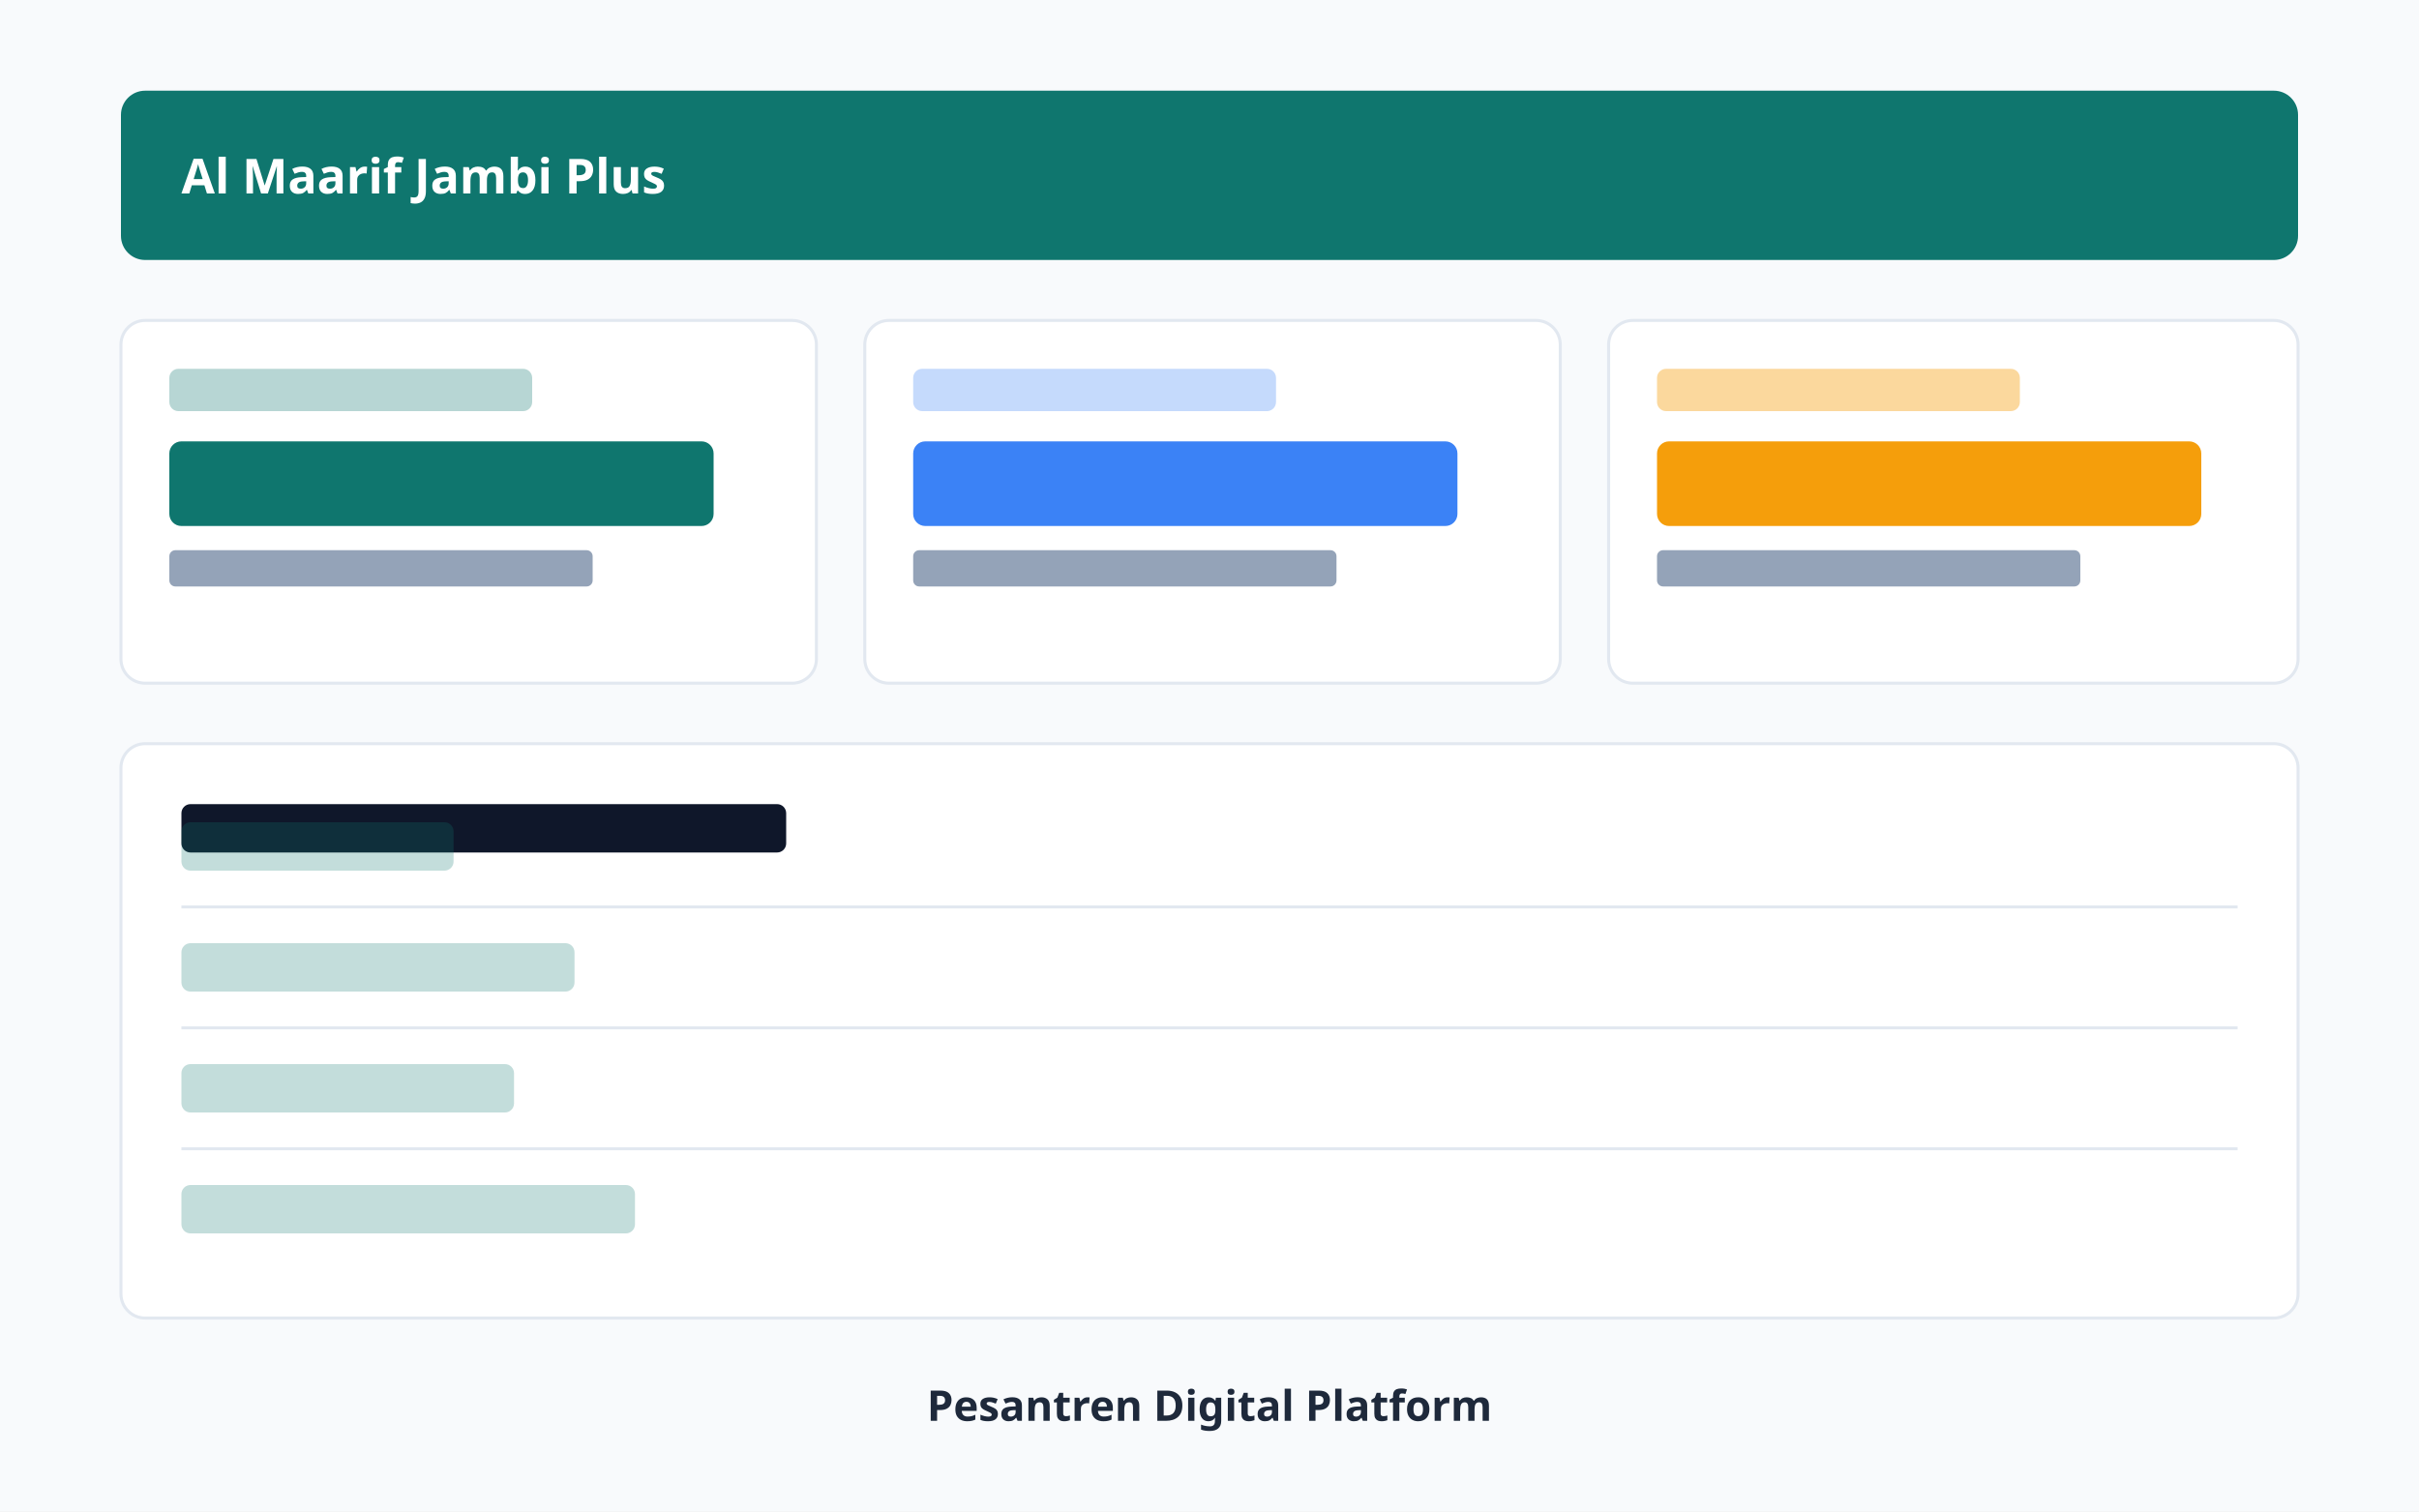
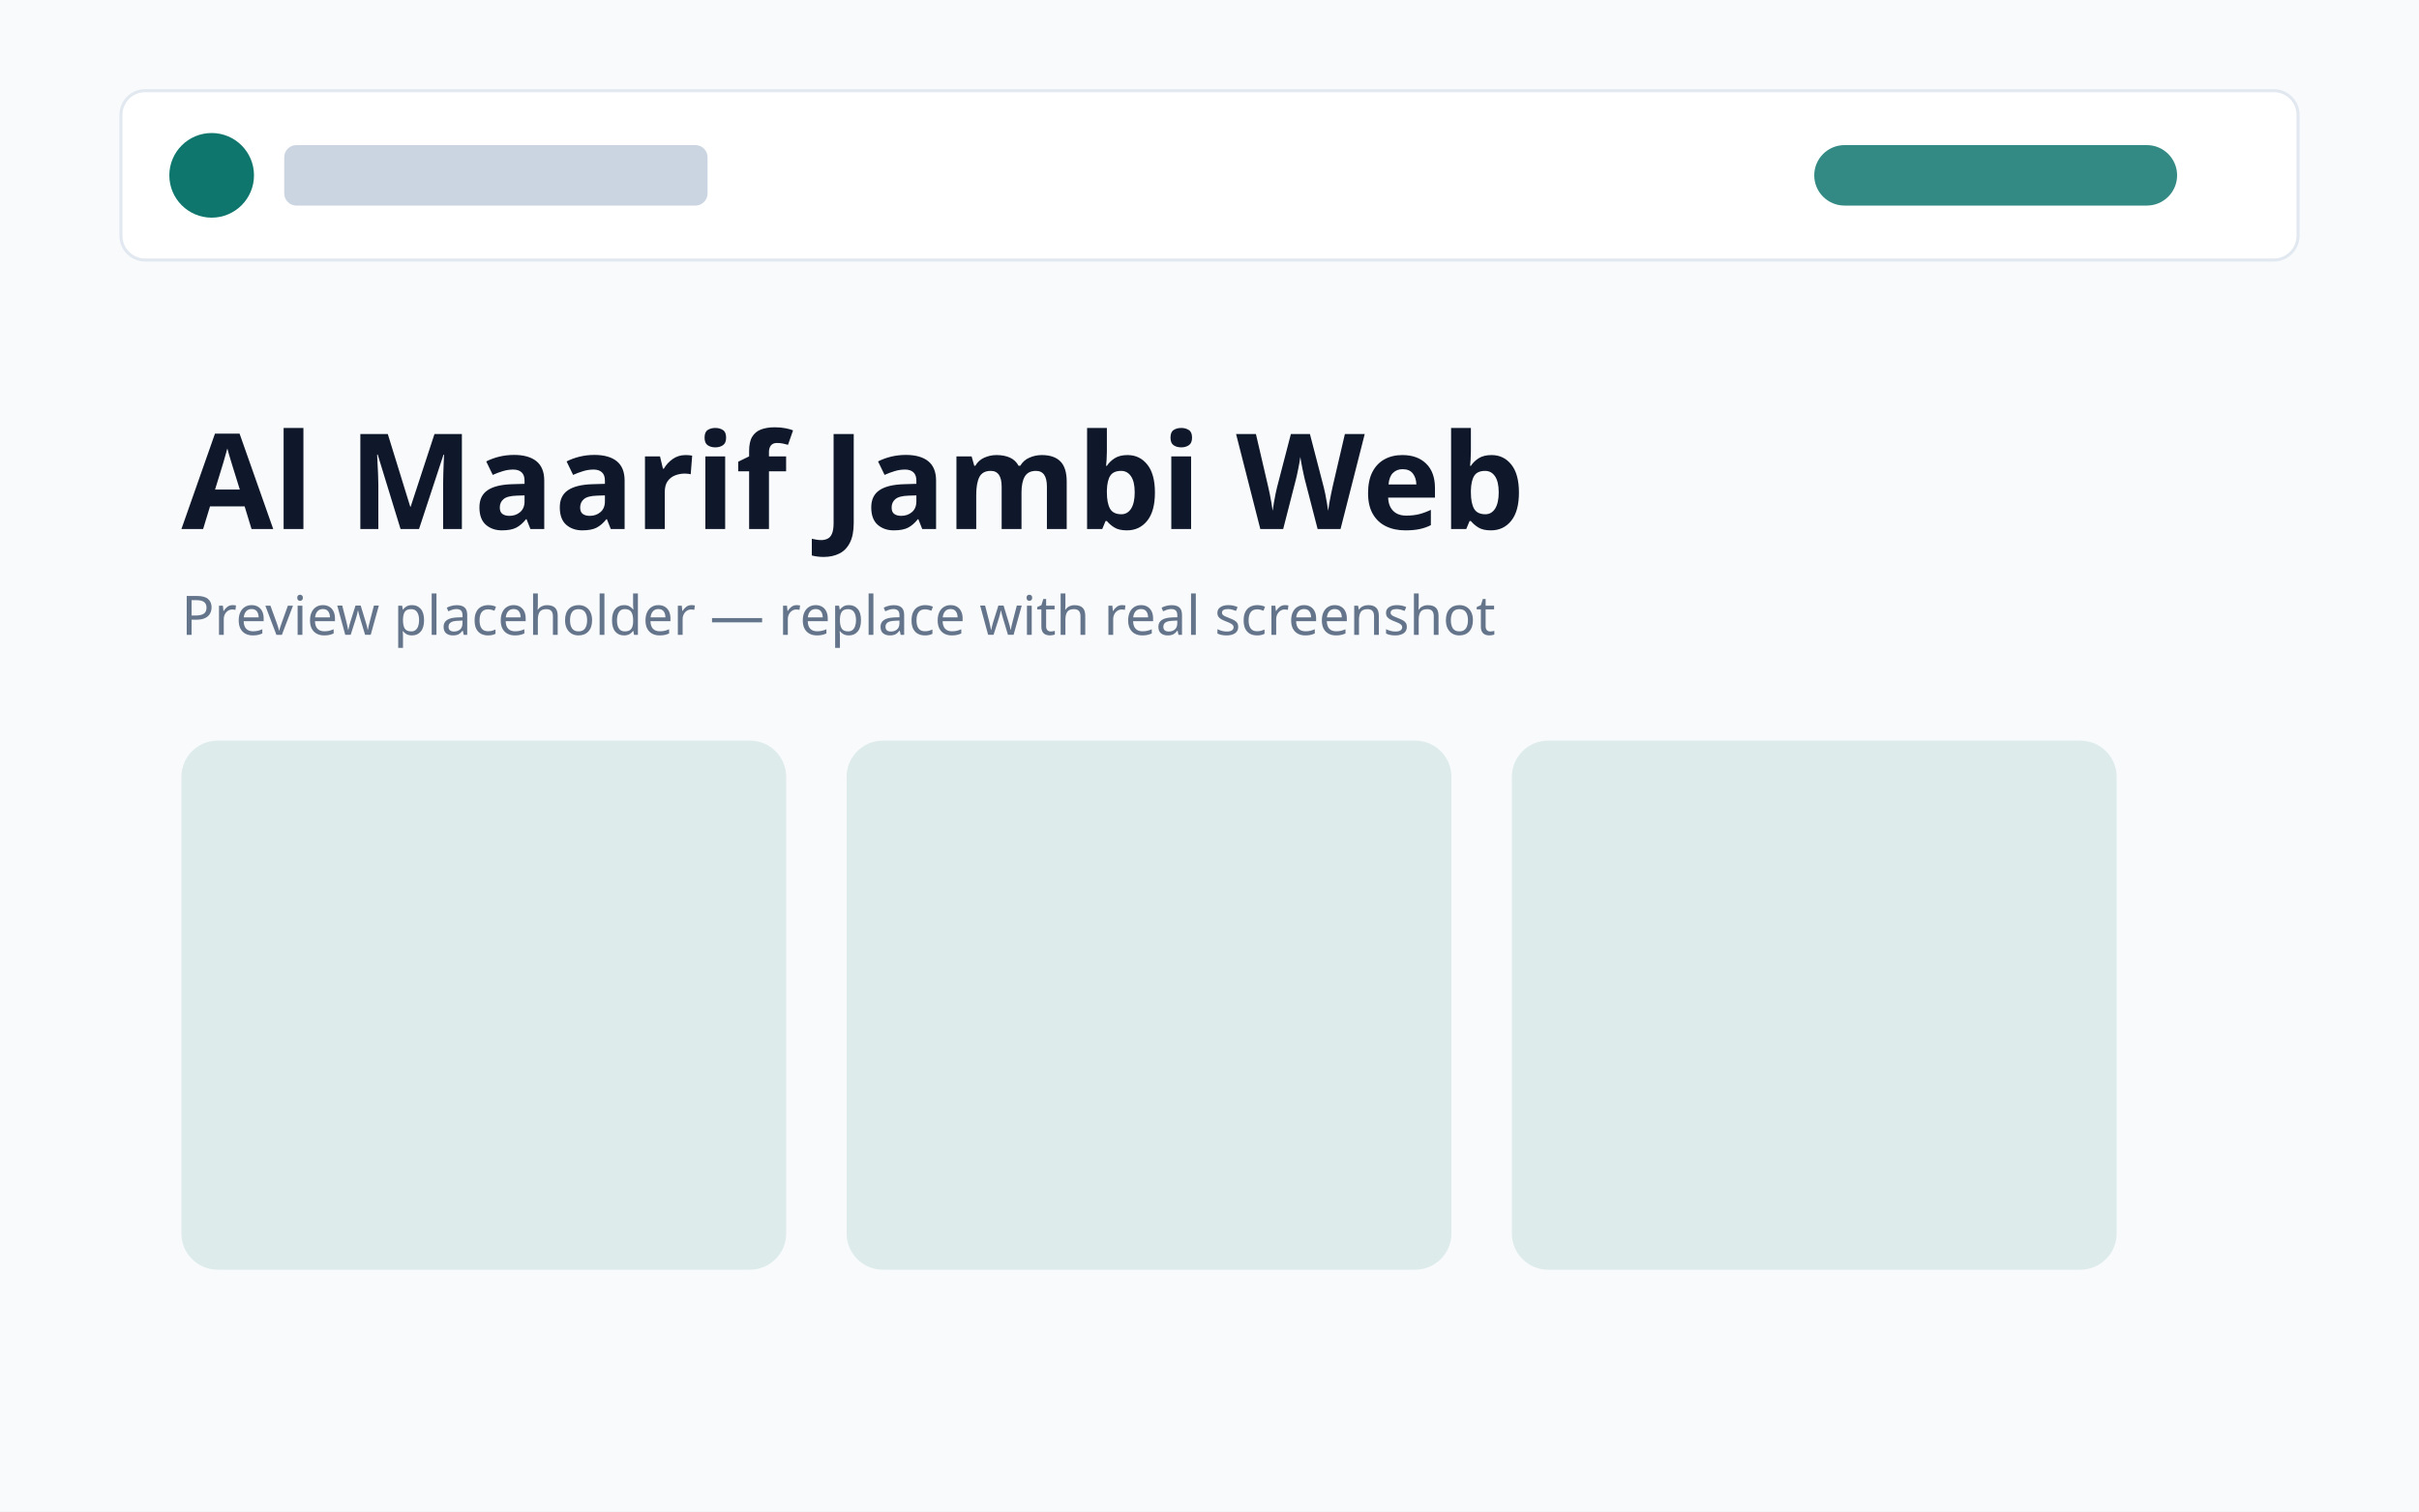
<svg xmlns="http://www.w3.org/2000/svg" width="800" height="500" viewBox="0 0 800 500" fill="none">
  <rect width="800" height="500" fill="#f8fafc" />
-   <rect x="40" y="30" width="720" height="56" rx="8" fill="#0f766e" />
-   <text x="60" y="64" font-family="system-ui" font-size="16" font-weight="600" fill="white">Al Maarif Jambi Plus</text>
-   <rect x="40" y="106" width="230" height="120" rx="8" fill="#fff" stroke="#e2e8f0" />
-   <rect x="56" y="122" width="120" height="14" rx="3" fill="#0f766e" opacity="0.3" />
-   <rect x="56" y="146" width="180" height="28" rx="4" fill="#0f766e" />
-   <rect x="56" y="182" width="140" height="12" rx="2" fill="#94a3b8" />
-   <rect x="286" y="106" width="230" height="120" rx="8" fill="#fff" stroke="#e2e8f0" />
-   <rect x="302" y="122" width="120" height="14" rx="3" fill="#3b82f6" opacity="0.3" />
-   <rect x="302" y="146" width="180" height="28" rx="4" fill="#3b82f6" />
-   <rect x="302" y="182" width="140" height="12" rx="2" fill="#94a3b8" />
-   <rect x="532" y="106" width="228" height="120" rx="8" fill="#fff" stroke="#e2e8f0" />
-   <rect x="548" y="122" width="120" height="14" rx="3" fill="#f59e0b" opacity="0.4" />
-   <rect x="548" y="146" width="180" height="28" rx="4" fill="#f59e0b" />
-   <rect x="548" y="182" width="140" height="12" rx="2" fill="#94a3b8" />
-   <rect x="40" y="246" width="720" height="190" rx="8" fill="#fff" stroke="#e2e8f0" />
-   <rect x="60" y="266" width="200" height="16" rx="3" fill="#0f172a" />
-   <line x1="60" y1="300" x2="740" y2="300" stroke="#e2e8f0" stroke-width="1" />
-   <line x1="60" y1="340" x2="740" y2="340" stroke="#e2e8f0" stroke-width="1" />
-   <line x1="60" y1="380" x2="740" y2="380" stroke="#e2e8f0" stroke-width="1" />
-   <rect x="60" y="272" width="90" height="16" rx="3" fill="#0f766e" opacity="0.25" />
-   <rect x="60" y="312" width="130" height="16" rx="3" fill="#0f766e" opacity="0.25" />
-   <rect x="60" y="352" width="110" height="16" rx="3" fill="#0f766e" opacity="0.25" />
-   <rect x="60" y="392" width="150" height="16" rx="3" fill="#0f766e" opacity="0.25" />
-   <text x="400" y="470" font-family="system-ui" font-size="14" font-weight="600" fill="#1e293b" text-anchor="middle">Pesantren Digital Platform</text>
+   <rect x="40" y="30" width="720" height="56" rx="8" fill="#ffffff" stroke="#e2e8f0" />
+   <circle cx="70" cy="58" r="14" fill="#0F766E" />
+   <rect x="94" y="48" width="140" height="20" rx="4" fill="#cbd5e1" />
+   <rect x="600" y="48" width="120" height="20" rx="10" fill="#0F766E" opacity="0.85" />
+   <text x="60" y="175" font-family="system-ui, sans-serif" font-size="44" font-weight="700" fill="#0f172a">Al Maarif Jambi Web</text>
+   <text x="60" y="210" font-family="system-ui, sans-serif" font-size="18" fill="#64748b">Preview placeholder — replace with real screenshot</text>
+   <rect x="60" y="245" width="200" height="175" rx="12" fill="#0F766E" opacity="0.12" />
+   <rect x="280" y="245" width="200" height="175" rx="12" fill="#0F766E" opacity="0.12" />
+   <rect x="500" y="245" width="200" height="175" rx="12" fill="#0F766E" opacity="0.12" />
</svg>
